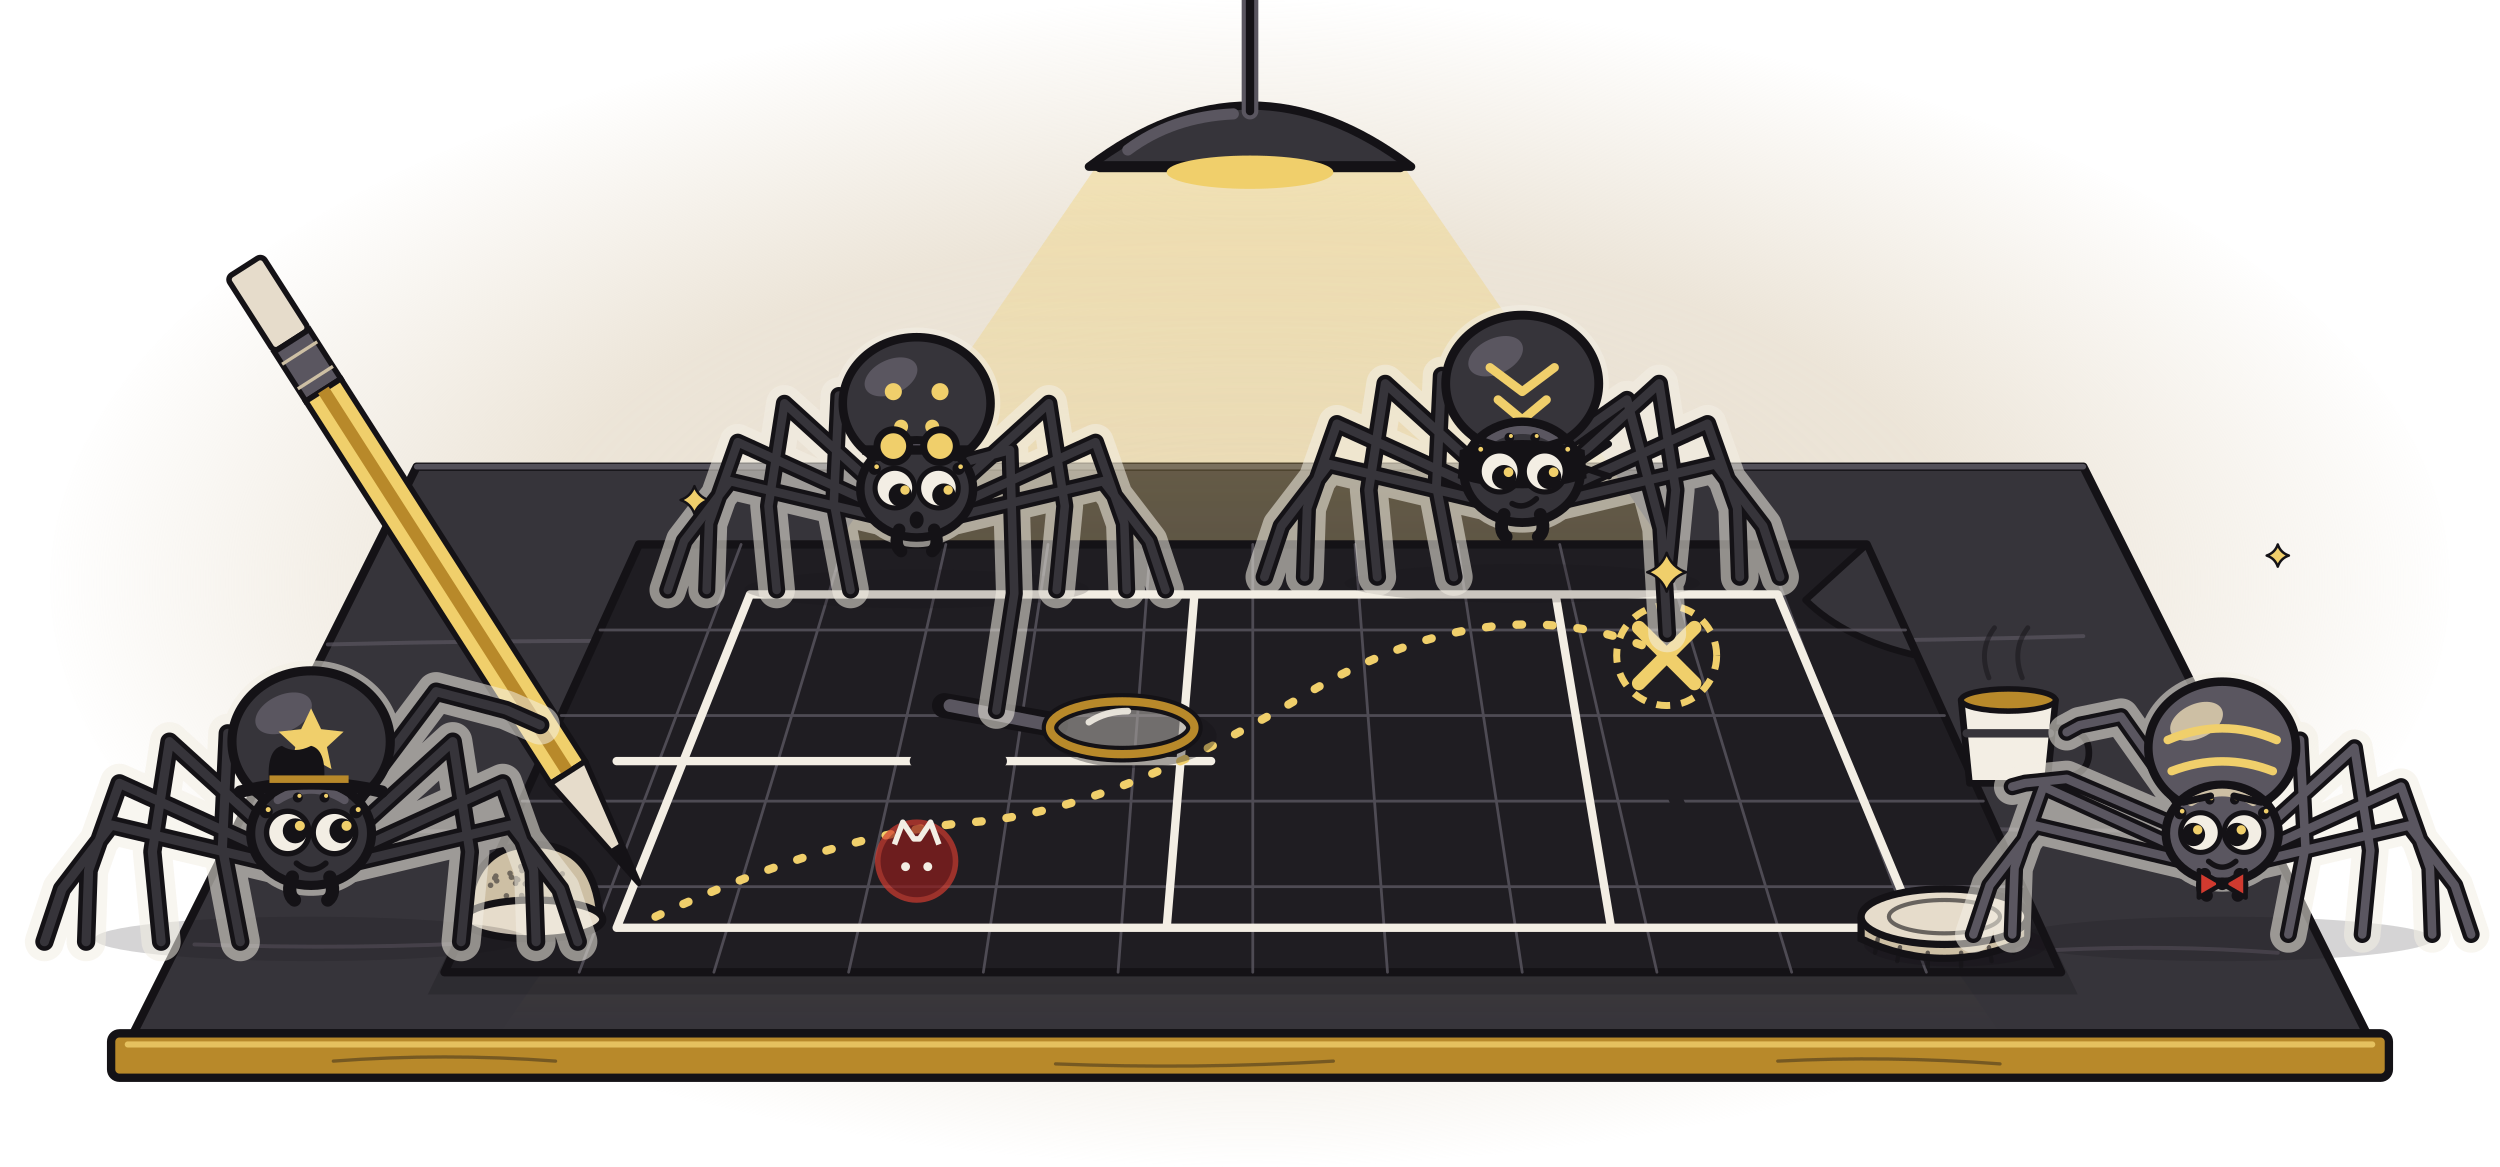
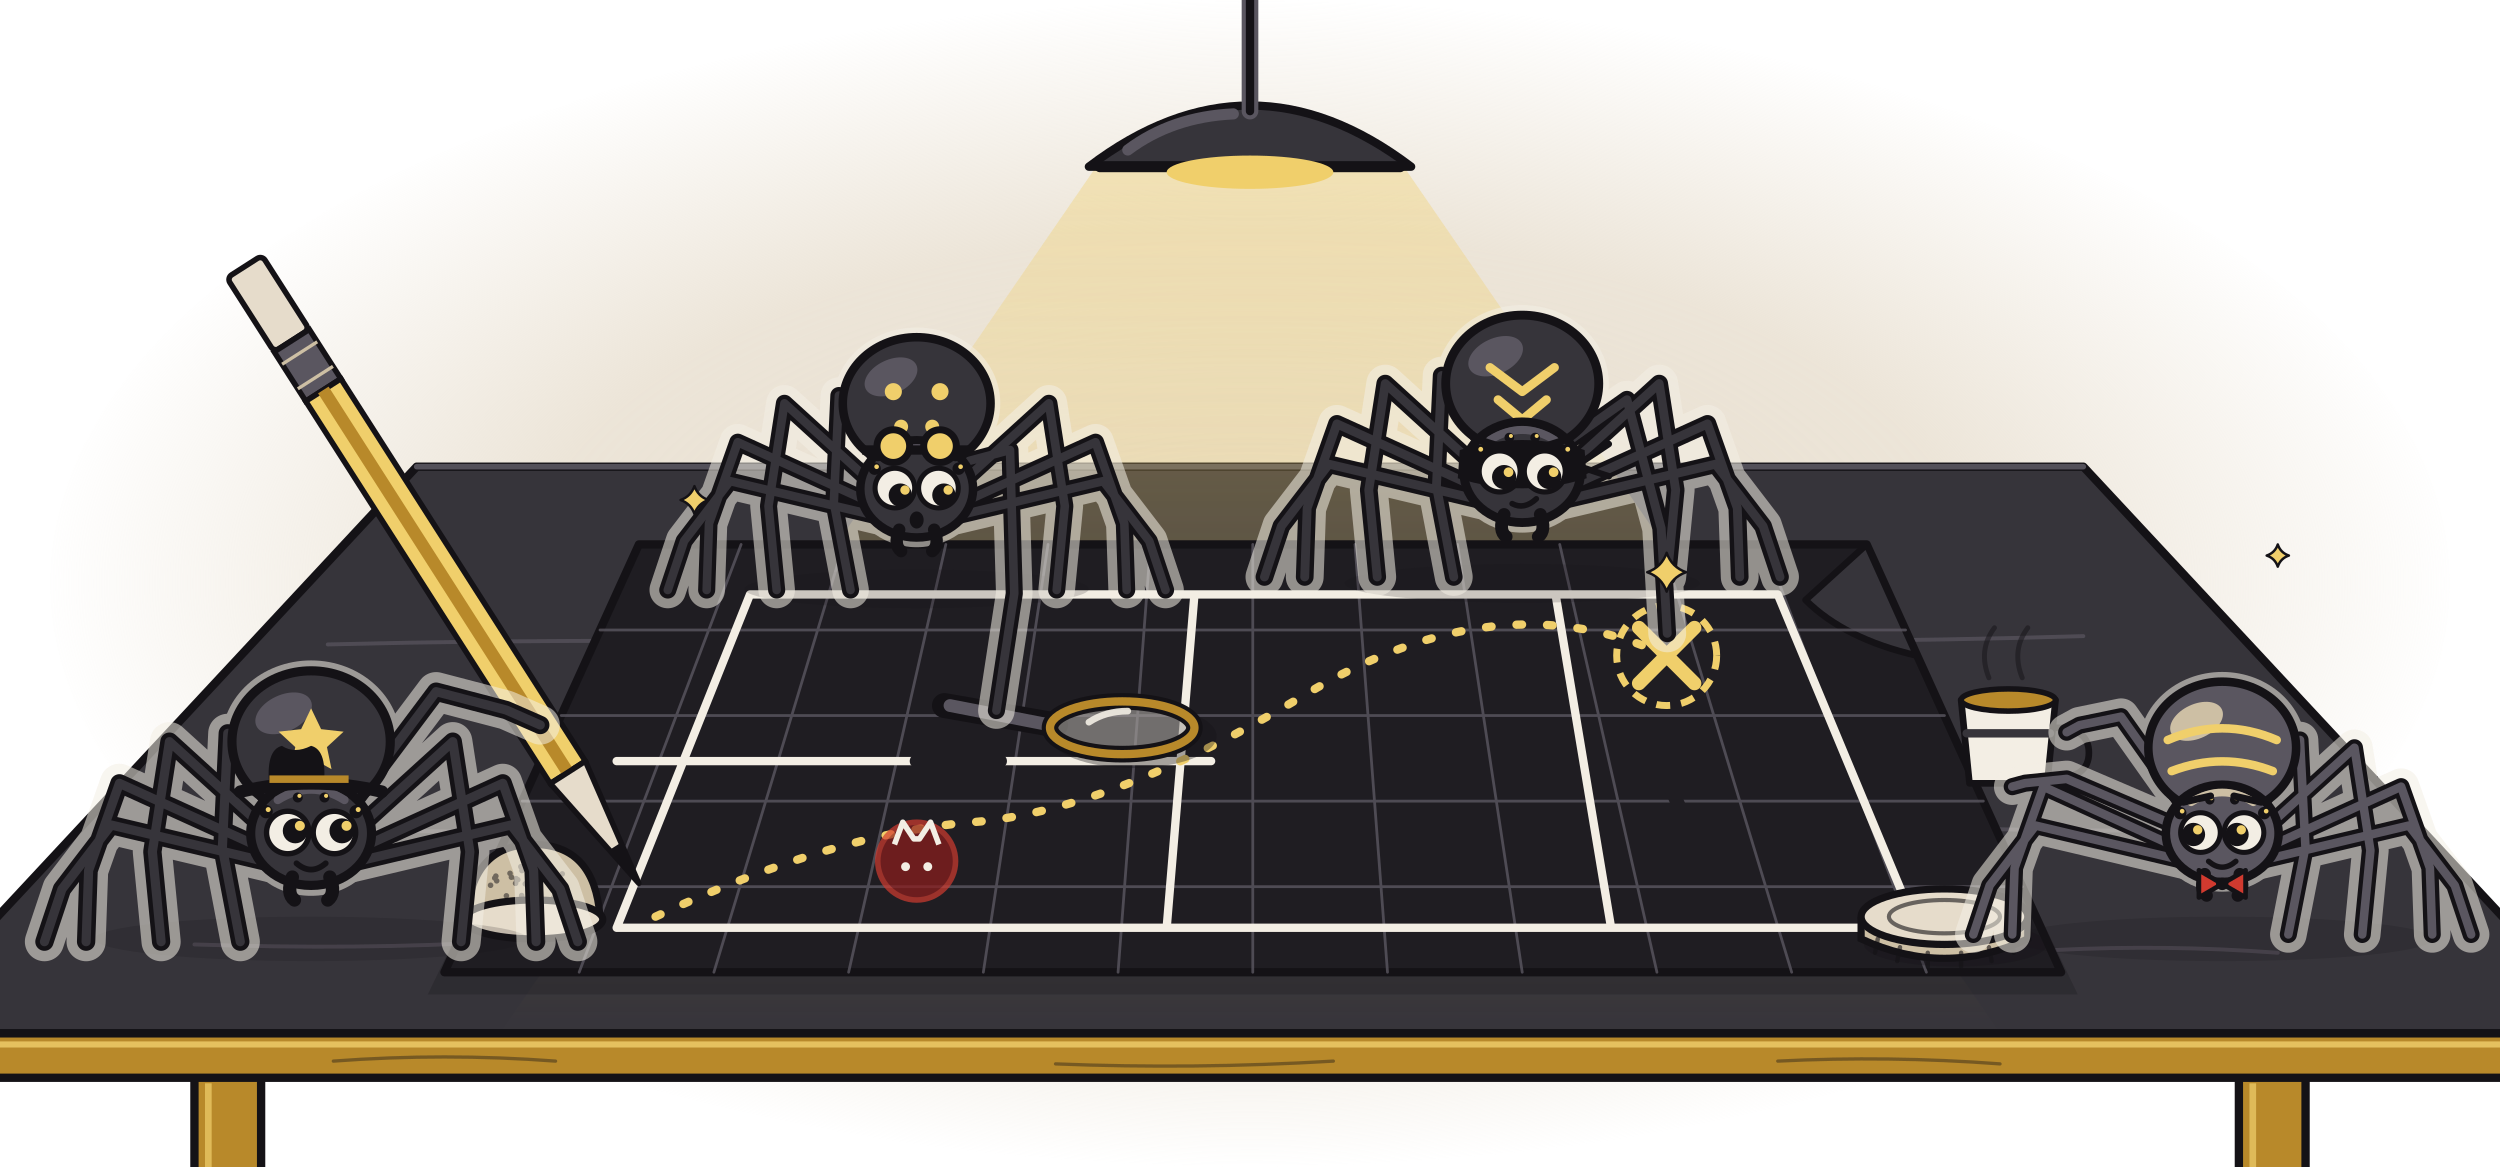
<svg xmlns="http://www.w3.org/2000/svg" viewBox="0 0 900 420" role="img" aria-label="The crew plans the job around a blueprint">
  <defs>
    <radialGradient id="p1-glow" cx="50%" cy="50%" r="50%">
      <stop offset="0" stop-color="#e6dccb" />
      <stop offset=".6" stop-color="#e6dccb" stop-opacity=".75" />
      <stop offset="1" stop-color="#e6dccb" stop-opacity="0" />
    </radialGradient>
  </defs>
  <ellipse cx="450" cy="210" rx="432" ry="210" fill="url(#p1-glow)" />
  <defs>
    <linearGradient id="p1-lamp" x1="0" y1="0" x2="0" y2="1">
      <stop offset="0" stop-color="#f0cf6b" stop-opacity=".55" />
      <stop offset="1" stop-color="#f0cf6b" stop-opacity="0" />
    </linearGradient>
  </defs>
-   <path d="M150 168H750L852 372H48Z" fill="#36343a" stroke="#141216" stroke-width="3" stroke-linejoin="round" />
+   <path d="M150 168H750L940 372H-40Z" fill="#36343a" stroke="#141216" stroke-width="3" stroke-linejoin="round" />
  <path d="M150 168H750" stroke="#5a5660" stroke-width="2" fill="none" stroke-linecap="round" stroke-linejoin="round" opacity=".9" />
  <path d="M118 232q120 -3 230 1M560 230q90 2 190 -1M84 300q70 -2 140 1M700 298q60 2 120 0M70 340q60 2 110 -1M740 342q40 -2 80 1" stroke="#5a5660" stroke-width="1.4" fill="none" stroke-linecap="round" stroke-linejoin="round" opacity=".7" />
  <path d="M396 58L180 372H720L504 58z" fill="url(#p1-lamp)" opacity=".7" />
-   <rect x="40" y="372" width="820" height="16" rx="3" fill="#b8892a" stroke="#141216" stroke-width="3" />
-   <path d="M46 376H854" stroke="#f0cf6b" stroke-width="2.2" fill="none" stroke-linecap="round" stroke-linejoin="round" opacity=".8" />
+   <rect x="70" y="380" width="24" height="50" fill="#b8892a" stroke="#141216" stroke-width="3" />
+   <path d="M75 390V430" stroke="#f0cf6b" stroke-width="2.4" opacity=".7" />
+   <rect x="806" y="380" width="24" height="50" fill="#b8892a" stroke="#141216" stroke-width="3" />
+   <path d="M811 390V430" stroke="#f0cf6b" stroke-width="2.4" opacity=".7" />
+   <rect x="-10" y="372" width="920" height="16" rx="3" fill="#b8892a" stroke="#141216" stroke-width="3" />
+   <path d="M-4 376H904" stroke="#f0cf6b" stroke-width="2.2" fill="none" stroke-linecap="round" stroke-linejoin="round" opacity=".8" />
  <path d="M120 382q40 -3 80 0M380 383q50 2 100 -1M640 382q40 -2 80 1" stroke="#141216" stroke-width="1.2" fill="none" stroke-linecap="round" stroke-linejoin="round" opacity=".4" />
  <path d="M228 204L674 204L748 358L154 358Z" fill="#141216" opacity=".25" />
  <path d="M230 196L672 196L742 350L160 350Z" fill="#1f1d22" stroke="#141216" stroke-width="3" stroke-linejoin="round" />
  <path d="M672 196l18 40q-26 -6 -40 -20z" fill="#36343a" stroke="#141216" stroke-width="2.4" stroke-linejoin="round" />
  <path d="M266.8 196L208.5 350M303.7 196L257 350M340.5 196L305.5 350M377.3 196L354 350M414.2 196L402.5 350M451 196L451 350M487.8 196L499.5 350M524.7 196L548 350M561.5 196L596.5 350M598.3 196L645 350M635.2 196L693.5 350M216 226.8L686 226.8M202 257.6L700 257.6M188 288.4L714 288.4M174 319.2L728 319.2" stroke="#5a5660" stroke-width="1" fill="none" stroke-linecap="round" stroke-linejoin="round" opacity=".8" />
  <path d="M270 214H640L690 334H222Z M430 214L420 334M222 274H436M560 214L580 334" stroke="#f3eee4" stroke-width="3" fill="none" stroke-linecap="round" stroke-linejoin="round" />
  <path d="M330 274h30M600 280l6 14" stroke="#1f1d22" stroke-width="5" fill="none" stroke-linecap="round" stroke-linejoin="round" />
  <path d="M236 330Q300 300 350 296T470 250T600 236" stroke="#f0cf6b" stroke-width="3" fill="none" stroke-linecap="round" stroke-linejoin="round" stroke-dasharray="2 9" />
  <path d="M590 226l20 20M610 226l-20 20" stroke="#f0cf6b" stroke-width="5" stroke-linecap="round" />
  <circle cx="600" cy="236" r="18" fill="none" stroke="#f0cf6b" stroke-width="2.5" stroke-dasharray="5 4" />
  <circle cx="330" cy="310" r="14" fill="#8f1d1d" opacity=".7" stroke="#d13a2f" stroke-width="2" />
  <path d="M322 304l3 -8 4 6h2l4 -6 3 8" fill="none" stroke="#f3eee4" stroke-width="2" stroke-linejoin="round" />
  <circle cx="326" cy="312" r="1.6" fill="#f3eee4" />
  <circle cx="334" cy="312" r="1.6" fill="#f3eee4" />
  <path d="M168 330q2 -26 24 -26t24 26z" fill="#cdbfa4" stroke="#141216" stroke-width="2.6" />
  <path d="M193 324.4h0.01M178.5 315.4h0.01M203.9 319.9h0.01M200 319.8h0.01M178.1 316.1h0.01M183.6 314.4h0.01M178.8 317.1h0.01M200.6 315.6h0.01M187.8 322.4h0.01M185.8 316.3h0.01M188.5 324.9h0.01M202.2 320.9h0.01M189.1 318.2h0.01M182.3 322.5h0.01M187.6 312.2h0.01M187.5 312h0.01M194.3 325.1h0.01M184.1 315.8h0.01M202.6 319.2h0.01M186.4 316.7h0.01M199.2 323.3h0.01M193.6 316.6h0.01M185.6 318h0.01M187.9 313.4h0.01M176.6 318.7h0.01M202.4 314.6h0.01M201.7 321.6h0.01M194 321.9h0.01M189.5 324.8h0.01M191.7 320.1h0.01" stroke="#141216" stroke-width="2" stroke-linecap="round" opacity="0.5" />
  <ellipse cx="192" cy="331" rx="25" ry="7" fill="#e6dccb" stroke="#141216" stroke-width="2.6" />
  <ellipse cx="704" cy="340" rx="33" ry="8" fill="#141216" opacity=".3" />
  <path d="M670 330v8q30 14 60 0v-8" fill="#cdbfa4" stroke="#141216" stroke-width="2.6" />
  <path d="M676 338l-1 5M684 341l-1 5M694 343v5M706 343v5M716 341l1 5M724 338l1 5" stroke="#141216" stroke-width="1.6" fill="none" stroke-linecap="round" stroke-linejoin="round" opacity=".6" />
  <ellipse cx="700" cy="330" rx="30" ry="10" fill="#e6dccb" stroke="#141216" stroke-width="2.6" />
  <ellipse cx="700" cy="330" rx="20" ry="6" fill="none" stroke="#141216" stroke-width="1.5" opacity=".6" />
  <ellipse cx="330" cy="212" rx="62" ry="7" fill="#141216" opacity="0.18" />
  <ellipse cx="548" cy="210" rx="64" ry="7" fill="#141216" opacity="0.18" />
  <ellipse cx="112" cy="338" rx="78" ry="8" fill="#141216" opacity="0.18" />
  <ellipse cx="800" cy="338" rx="76" ry="8" fill="#141216" opacity="0.18" />
  <ellipse cx="408" cy="265" rx="30" ry="11.5" fill="#141216" opacity=".35" />
  <path d="M380 261L340 254" stroke="#141216" stroke-width="9" fill="none" stroke-linecap="round" stroke-linejoin="round" />
  <path d="M378 261L342 254" stroke="#5a5660" stroke-width="4.6" fill="none" stroke-linecap="round" stroke-linejoin="round" />
  <ellipse cx="404" cy="262" rx="26" ry="9.5" fill="#f3eee4" fill-opacity=".4" stroke="#141216" stroke-width="6" />
  <ellipse cx="404" cy="262" rx="26" ry="9.5" fill="none" stroke="#b8892a" stroke-width="3" />
  <path d="M392 260q6 -4 14 -4" stroke="#f3eee4" stroke-width="2.4" fill="none" stroke-linecap="round" stroke-linejoin="round" opacity=".9" />
  <g transform="translate(330 176) scale(1.4 1.4)">
    <g opacity="0.55" stroke="#f3eee4" fill="#f3eee4" stroke-linecap="round" stroke-linejoin="round">
      <path d="M9 -6L24 -10L25.1 26.9L20.5 57M12 -2L34 -22L38.1 4.4L36 26M13 3L46 -12L53.4 8.9L54 26M10 7L48 -2L59.8 13.4L64 26M-9 -6L-20 -24L-21.3 3.5L-17 26M-12 -2L-34 -22L-38.1 4.4L-36 26M-13 3L-46 -12L-53.4 8.9L-54 26M-10 7L-48 -2L-59.8 13.4L-64 26" stroke-width="9.4" fill="none" />
      <ellipse cx="0" cy="-22" rx="21.5" ry="19.5" stroke-width="0" />
      <ellipse cx="0" cy="0" rx="17" ry="15" stroke-width="0" />
    </g>
    <path d="M9 -6L24 -10L25.1 26.9L20.5 57M12 -2L34 -22L38.1 4.4L36 26M13 3L46 -12L53.4 8.9L54 26M10 7L48 -2L59.8 13.4L64 26M-9 -6L-20 -24L-21.3 3.5L-17 26M-12 -2L-34 -22L-38.1 4.4L-36 26M-13 3L-46 -12L-53.4 8.9L-54 26M-10 7L-48 -2L-59.8 13.4L-64 26" stroke="#141216" stroke-width="4.4" fill="none" stroke-linecap="round" stroke-linejoin="round" />
    <path d="M9 -6L24 -10L25.1 26.9L20.5 57M12 -2L34 -22L38.1 4.4L36 26M13 3L46 -12L53.4 8.9L54 26M10 7L48 -2L59.8 13.4L64 26M-9 -6L-20 -24L-21.3 3.5L-17 26M-12 -2L-34 -22L-38.1 4.4L-36 26M-13 3L-46 -12L-53.4 8.9L-54 26M-10 7L-48 -2L-59.8 13.4L-64 26" stroke="#36343a" stroke-width="2.2" fill="none" stroke-linecap="round" stroke-linejoin="round" />
    <ellipse cx="0" cy="-22" rx="19" ry="17" fill="#36343a" stroke="#141216" stroke-width="2.2" />
    <ellipse cx="-6.6" cy="-28.8" rx="7.2" ry="4.4" fill="#5a5660" transform="rotate(-25 -6.6 -28.8)" />
    <g fill="#f0cf6b">
      <circle cx="-6" cy="-25" r="2.2" />
      <circle cx="6" cy="-25" r="2.2" />
      <circle cx="-4" cy="-16" r="1.8" />
      <circle cx="4" cy="-16" r="1.8" />
    </g>
    <ellipse cx="0" cy="0" rx="14.5" ry="12.5" fill="#36343a" stroke="#141216" stroke-width="2.2" />
    <path d="M-8 -8q8 -5 16 0" stroke="#5a5660" stroke-width="2" fill="none" stroke-linecap="round" />
    <path d="M-4.5 10.5q-1.5 4 0.5 5.5M4.5 10.5q1.5 4 -0.5 5.5" stroke="#141216" stroke-width="3.2" fill="none" stroke-linecap="round" />
    <circle cx="-10.8" cy="-5.2" r="1.6" fill="#141216" />
    <circle cx="-10.3" cy="-5.7" r="0.6" fill="#f0cf6b" />
    <circle cx="10.8" cy="-5.2" r="1.6" fill="#141216" />
    <circle cx="11.3" cy="-5.7" r="0.6" fill="#f0cf6b" />
    <circle cx="-3.2" cy="-8.6" r="1.2" fill="#141216" />
    <circle cx="-2.8" cy="-9" r="0.5" fill="#f0cf6b" />
    <circle cx="3.2" cy="-8.6" r="1.2" fill="#141216" />
    <circle cx="3.6" cy="-9" r="0.5" fill="#f0cf6b" />
    <circle cx="-5.6" cy="-0.2" r="5.1" fill="#f3eee4" stroke="#141216" stroke-width="1.3" />
    <circle cx="-4.2" cy="1.6" r="3" fill="#141216" />
    <circle cx="-3" cy="0.3" r="1.2" fill="#f0cf6b" />
    <circle cx="5.6" cy="-0.2" r="5.1" fill="#f3eee4" stroke="#141216" stroke-width="1.3" />
    <circle cx="7" cy="1.6" r="3" fill="#141216" />
    <circle cx="8.1" cy="0.3" r="1.2" fill="#f0cf6b" />
    <path d="M-10 -8l7 -1.6M10 -8l-7 -1.6" stroke="#141216" stroke-width="1.8" stroke-linecap="round" />
    <ellipse cx="0" cy="8" rx="1.8" ry="2.2" fill="#141216" />
    <path d="M-14 -10h28" stroke="#141216" stroke-width="2.4" />
    <circle cx="-6" cy="-11" r="4.2" fill="#f0cf6b" stroke="#141216" stroke-width="1.8" />
    <circle cx="6" cy="-11" r="4.2" fill="#f0cf6b" stroke="#141216" stroke-width="1.8" />
  </g>
  <g transform="translate(548 170) scale(1.45 1.45)">
    <g opacity="0.55" stroke="#f3eee4" fill="#f3eee4" stroke-linecap="round" stroke-linejoin="round">
      <path d="M9 -6L26 -18L34.5 13.9L36 40M12 -2L34 -22L38.1 4.4L36 26M13 3L46 -12L53.4 8.9L54 26M10 7L48 -2L59.8 13.4L64 26M-9 -6L-20 -24L-21.3 3.5L-17 26M-12 -2L-34 -22L-38.1 4.4L-36 26M-13 3L-46 -12L-53.4 8.9L-54 26M-10 7L-48 -2L-59.8 13.4L-64 26" stroke-width="9.4" fill="none" />
      <ellipse cx="0" cy="-22" rx="21.5" ry="19.5" stroke-width="0" />
      <ellipse cx="0" cy="0" rx="17" ry="15" stroke-width="0" />
    </g>
    <path d="M9 -6L26 -18L34.5 13.9L36 40M12 -2L34 -22L38.1 4.4L36 26M13 3L46 -12L53.4 8.9L54 26M10 7L48 -2L59.8 13.4L64 26M-9 -6L-20 -24L-21.3 3.5L-17 26M-12 -2L-34 -22L-38.1 4.4L-36 26M-13 3L-46 -12L-53.4 8.9L-54 26M-10 7L-48 -2L-59.8 13.4L-64 26" stroke="#141216" stroke-width="4.4" fill="none" stroke-linecap="round" stroke-linejoin="round" />
    <path d="M9 -6L26 -18L34.5 13.9L36 40M12 -2L34 -22L38.1 4.4L36 26M13 3L46 -12L53.4 8.9L54 26M10 7L48 -2L59.8 13.4L64 26M-9 -6L-20 -24L-21.3 3.5L-17 26M-12 -2L-34 -22L-38.1 4.4L-36 26M-13 3L-46 -12L-53.4 8.9L-54 26M-10 7L-48 -2L-59.8 13.4L-64 26" stroke="#36343a" stroke-width="2.2" fill="none" stroke-linecap="round" stroke-linejoin="round" />
    <ellipse cx="0" cy="-22" rx="19" ry="17" fill="#36343a" stroke="#141216" stroke-width="2.2" />
    <ellipse cx="-6.6" cy="-28.8" rx="7.2" ry="4.4" fill="#5a5660" transform="rotate(-25 -6.6 -28.8)" />
    <path d="M-8 -26l8 6 8-6M-6 -18l6 5 6-5" stroke="#f0cf6b" stroke-width="2.2" fill="none" stroke-linecap="round" stroke-linejoin="round" />
    <ellipse cx="0" cy="0" rx="14.5" ry="12.5" fill="#36343a" stroke="#141216" stroke-width="2.2" />
    <path d="M-8 -8q8 -5 16 0" stroke="#5a5660" stroke-width="2" fill="none" stroke-linecap="round" />
    <path d="M-4.5 10.5q-1.5 4 0.5 5.5M4.5 10.5q1.5 4 -0.5 5.5" stroke="#141216" stroke-width="3.2" fill="none" stroke-linecap="round" />
    <path d="M-15.5 -5.5q15.5 -5 31 0l0.5 7q-16 5 -32 0z" fill="#141216" />
    <path d="M15.5 -3l6 -4M15.5 -1l6 2" stroke="#141216" stroke-width="1.6" stroke-linecap="round" />
    <circle cx="-10.8" cy="-5.2" r="1.6" fill="#141216" />
    <circle cx="-10.3" cy="-5.7" r="0.6" fill="#f0cf6b" />
    <circle cx="10.8" cy="-5.2" r="1.6" fill="#141216" />
    <circle cx="11.3" cy="-5.7" r="0.6" fill="#f0cf6b" />
    <circle cx="-3.2" cy="-8.6" r="1.2" fill="#141216" />
    <circle cx="-2.8" cy="-9" r="0.5" fill="#f0cf6b" />
    <circle cx="3.2" cy="-8.6" r="1.2" fill="#141216" />
    <circle cx="3.6" cy="-9" r="0.5" fill="#f0cf6b" />
    <circle cx="-5.6" cy="-0.2" r="5.1" fill="#f3eee4" stroke="#141216" stroke-width="1.3" />
    <circle cx="-4.5" cy="1.2" r="3" fill="#141216" />
    <circle cx="-3.4" cy="0" r="1.2" fill="#f0cf6b" />
    <circle cx="5.6" cy="-0.2" r="5.1" fill="#f3eee4" stroke="#141216" stroke-width="1.3" />
    <circle cx="6.7" cy="1.2" r="3" fill="#141216" />
    <circle cx="7.8" cy="0" r="1.2" fill="#f0cf6b" />
    <path d="M-10 -7.8l7 2.2M10 -7.8l-7 2.2" stroke="#141216" stroke-width="1.8" stroke-linecap="round" />
    <path d="M-2.5 7.8q3 1.6 6-1.2" stroke="#141216" stroke-width="1.4" fill="none" stroke-linecap="round" />
  </g>
  <g transform="translate(88 96) rotate(57.4)">
    <rect x="0" y="-7.5" width="31.6" height="15" rx="2" fill="#e6dccb" stroke="#141216" stroke-width="2" />
    <rect x="31.6" y="-7.5" width="21.1" height="15" fill="#5a5660" stroke="#141216" stroke-width="2" />
    <path d="M36.9 -7.5v15M47.4 -7.5v15" stroke="#cdbfa4" stroke-width="1.2" />
    <rect x="52.7" y="-7.5" width="163.4" height="15" fill="#f0cf6b" stroke="#141216" stroke-width="2" />
    <path d="M52.7 0H216.1" stroke="#b8892a" stroke-width="4.5" />
    <path d="M216.1 -7.5L263.5 0L216.1 7.5z" fill="#e6dccb" stroke="#141216" stroke-width="2" stroke-linejoin="round" />
    <path d="M247.7 -2.4L263.5 0L247.7 2.4z" fill="#141216" />
  </g>
  <g transform="translate(112 300) scale(1.5 1.5)">
    <g opacity="0.55" stroke="#f3eee4" fill="#f3eee4" stroke-linecap="round" stroke-linejoin="round">
      <path d="M9 -6L30 -34L46.8 -29.6L55 -26M12 -2L34 -22L38.1 4.4L36 26M13 3L46 -12L53.4 8.9L54 26M10 7L48 -2L59.8 13.4L64 26M-9 -6L-20 -24L-21.3 3.5L-17 26M-12 -2L-34 -22L-38.1 4.4L-36 26M-13 3L-46 -12L-53.4 8.9L-54 26M-10 7L-48 -2L-59.8 13.4L-64 26" stroke-width="9.4" fill="none" />
      <ellipse cx="0" cy="-22" rx="21.5" ry="19.5" stroke-width="0" />
      <ellipse cx="0" cy="0" rx="17" ry="15" stroke-width="0" />
    </g>
    <path d="M9 -6L30 -34L46.8 -29.6L55 -26M12 -2L34 -22L38.1 4.4L36 26M13 3L46 -12L53.4 8.9L54 26M10 7L48 -2L59.8 13.4L64 26M-9 -6L-20 -24L-21.3 3.5L-17 26M-12 -2L-34 -22L-38.1 4.4L-36 26M-13 3L-46 -12L-53.4 8.9L-54 26M-10 7L-48 -2L-59.8 13.4L-64 26" stroke="#141216" stroke-width="4.4" fill="none" stroke-linecap="round" stroke-linejoin="round" />
    <path d="M9 -6L30 -34L46.8 -29.6L55 -26M12 -2L34 -22L38.1 4.4L36 26M13 3L46 -12L53.4 8.9L54 26M10 7L48 -2L59.8 13.4L64 26M-9 -6L-20 -24L-21.3 3.5L-17 26M-12 -2L-34 -22L-38.1 4.4L-36 26M-13 3L-46 -12L-53.4 8.9L-54 26M-10 7L-48 -2L-59.8 13.4L-64 26" stroke="#36343a" stroke-width="2.2" fill="none" stroke-linecap="round" stroke-linejoin="round" />
    <ellipse cx="0" cy="-22" rx="19" ry="17" fill="#36343a" stroke="#141216" stroke-width="2.2" />
    <ellipse cx="-6.6" cy="-28.8" rx="7.2" ry="4.4" fill="#5a5660" transform="rotate(-25 -6.6 -28.8)" />
    <path d="M0 -30l2.4 5 5.4.6-4 3.7 1.1 5.3-4.9-2.7-4.9 2.7 1.1-5.3-4-3.7 5.4-.6z" fill="#f0cf6b" />
    <ellipse cx="0" cy="0" rx="14.5" ry="12.5" fill="#36343a" stroke="#141216" stroke-width="2.2" />
    <path d="M-8 -8q8 -5 16 0" stroke="#5a5660" stroke-width="2" fill="none" stroke-linecap="round" />
    <path d="M-4.5 10.5q-1.5 4 0.5 5.5M4.5 10.5q1.5 4 -0.5 5.5" stroke="#141216" stroke-width="3.2" fill="none" stroke-linecap="round" />
    <circle cx="-10.8" cy="-5.2" r="1.6" fill="#141216" />
    <circle cx="-10.3" cy="-5.7" r="0.6" fill="#f0cf6b" />
    <circle cx="10.8" cy="-5.2" r="1.6" fill="#141216" />
    <circle cx="11.3" cy="-5.7" r="0.6" fill="#f0cf6b" />
    <circle cx="-3.2" cy="-8.6" r="1.2" fill="#141216" />
    <circle cx="-2.8" cy="-9" r="0.5" fill="#f0cf6b" />
    <circle cx="3.2" cy="-8.6" r="1.2" fill="#141216" />
    <circle cx="3.6" cy="-9" r="0.5" fill="#f0cf6b" />
    <circle cx="-5.6" cy="-0.2" r="5.1" fill="#f3eee4" stroke="#141216" stroke-width="1.3" />
    <circle cx="-3.8" cy="-0.6" r="3" fill="#141216" />
    <circle cx="-2.7" cy="-1.8" r="1.2" fill="#f0cf6b" />
    <circle cx="5.6" cy="-0.2" r="5.1" fill="#f3eee4" stroke="#141216" stroke-width="1.3" />
    <circle cx="7.4" cy="-0.6" r="3" fill="#141216" />
    <circle cx="8.5" cy="-1.8" r="1.2" fill="#f0cf6b" />
    <path d="M-3.5 7.2q3.5 3 7 0" stroke="#141216" stroke-width="1.4" fill="none" stroke-linecap="round" />
    <path d="M-17 -10q17 -4 34 0" stroke="#141216" stroke-width="3" fill="none" stroke-linecap="round" />
    <path d="M-10 -11q-1 -9 3 -10q3 2 7 0q4 1 3 10z" fill="#141216" />
    <path d="M-10 -13h19" stroke="#b8892a" stroke-width="1.8" />
  </g>
  <path d="M740 262q12 0 12 9t-12 9" fill="none" stroke="#141216" stroke-width="2.4" />
  <path d="M706 252h34l-3 30h-28z" fill="#f3eee4" stroke="#141216" stroke-width="2.4" stroke-linejoin="round" />
  <ellipse cx="723" cy="252" rx="17" ry="4" fill="#b8892a" stroke="#141216" stroke-width="2" />
  <path d="M708 264h30" stroke="#36343a" stroke-width="3" fill="none" stroke-linecap="round" stroke-linejoin="round" />
  <path d="M716 244q-4 -10 2 -18M728 244q-4 -10 2 -18" stroke="#141216" stroke-width="1.8" fill="none" stroke-linecap="round" stroke-linejoin="round" opacity=".5" />
  <g transform="translate(800 300) scale(1.4 1.4)">
    <g opacity="0.55" stroke="#f3eee4" fill="#f3eee4" stroke-linecap="round" stroke-linejoin="round">
      <path d="M9 -6L20 -24L21.4 3.5L17 26M12 -2L34 -22L38.1 4.4L36 26M13 3L46 -12L53.4 8.9L54 26M10 7L48 -2L59.8 13.4L64 26M-9 -6L-26 -30L-36.7 -27.8L-40 -26M-12 -2L-40 -14L-50.7 -12.9L-54 -12M-13 3L-46 -12L-53.4 8.9L-54 26M-10 7L-48 -2L-59.8 13.4L-64 26" stroke-width="9.4" fill="none" />
      <ellipse cx="0" cy="-22" rx="21.5" ry="19.5" stroke-width="0" />
      <ellipse cx="0" cy="0" rx="17" ry="15" stroke-width="0" />
    </g>
    <path d="M9 -6L20 -24L21.4 3.5L17 26M12 -2L34 -22L38.1 4.4L36 26M13 3L46 -12L53.4 8.9L54 26M10 7L48 -2L59.8 13.4L64 26M-9 -6L-26 -30L-36.7 -27.8L-40 -26M-12 -2L-40 -14L-50.7 -12.9L-54 -12M-13 3L-46 -12L-53.4 8.9L-54 26M-10 7L-48 -2L-59.8 13.4L-64 26" stroke="#141216" stroke-width="4.4" fill="none" stroke-linecap="round" stroke-linejoin="round" />
    <path d="M9 -6L20 -24L21.4 3.5L17 26M12 -2L34 -22L38.1 4.4L36 26M13 3L46 -12L53.4 8.9L54 26M10 7L48 -2L59.8 13.4L64 26M-9 -6L-26 -30L-36.7 -27.8L-40 -26M-12 -2L-40 -14L-50.7 -12.9L-54 -12M-13 3L-46 -12L-53.4 8.9L-54 26M-10 7L-48 -2L-59.8 13.4L-64 26" stroke="#5a5660" stroke-width="2.2" fill="none" stroke-linecap="round" stroke-linejoin="round" />
    <ellipse cx="0" cy="-22" rx="19" ry="17" fill="#5a5660" stroke="#141216" stroke-width="2.2" />
    <ellipse cx="-6.6" cy="-28.8" rx="7.2" ry="4.4" fill="#cdbfa4" transform="rotate(-25 -6.6 -28.8)" />
    <path d="M-14 -24q14 -6 28 0M-13 -16q13 -5 26 0" stroke="#f0cf6b" stroke-width="2.2" fill="none" stroke-linecap="round" />
    <ellipse cx="0" cy="0" rx="14.5" ry="12.5" fill="#5a5660" stroke="#141216" stroke-width="2.2" />
    <path d="M-8 -8q8 -5 16 0" stroke="#cdbfa4" stroke-width="2" fill="none" stroke-linecap="round" />
    <path d="M-4.5 10.5q-1.5 4 0.5 5.5M4.5 10.5q1.5 4 -0.5 5.5" stroke="#141216" stroke-width="3.2" fill="none" stroke-linecap="round" />
    <circle cx="-10.8" cy="-5.2" r="1.6" fill="#141216" />
    <circle cx="-10.3" cy="-5.7" r="0.6" fill="#f0cf6b" />
    <circle cx="10.8" cy="-5.2" r="1.6" fill="#141216" />
    <circle cx="11.3" cy="-5.7" r="0.6" fill="#f0cf6b" />
    <circle cx="-3.2" cy="-8.6" r="1.2" fill="#141216" />
    <circle cx="-2.8" cy="-9" r="0.5" fill="#f0cf6b" />
    <circle cx="3.2" cy="-8.6" r="1.2" fill="#141216" />
    <circle cx="3.6" cy="-9" r="0.5" fill="#f0cf6b" />
    <circle cx="-5.6" cy="-0.2" r="5.1" fill="#f3eee4" stroke="#141216" stroke-width="1.3" />
    <circle cx="-7.4" cy="0.3" r="3" fill="#141216" />
    <circle cx="-6.3" cy="-0.9" r="1.2" fill="#f0cf6b" />
    <circle cx="5.6" cy="-0.2" r="5.1" fill="#f3eee4" stroke="#141216" stroke-width="1.3" />
    <circle cx="3.8" cy="0.3" r="3" fill="#141216" />
    <circle cx="4.9" cy="-0.9" r="1.2" fill="#f0cf6b" />
    <path d="M-10 -8l7 -1.6M10 -8l-7 -1.6" stroke="#141216" stroke-width="1.8" stroke-linecap="round" />
    <path d="M-3.5 7.2q3.5 3 7 0" stroke="#141216" stroke-width="1.4" fill="none" stroke-linecap="round" />
    <path d="M0 13l-6 -3.5v7zM0 13l6 -3.5v7z" fill="#d13a2f" stroke="#141216" stroke-width="1.2" stroke-linejoin="round" />
    <circle cx="0" cy="13" r="1.6" fill="#141216" />
  </g>
  <path d="M392 60q58 -44 116 0z" fill="#36343a" stroke="#141216" stroke-width="3" stroke-linejoin="round" />
  <path d="M406 54q16 -12 38 -13" stroke="#5a5660" stroke-width="4" fill="none" stroke-linecap="round" />
  <path d="M396 60h108" stroke="#141216" stroke-width="4" stroke-linecap="round" />
  <ellipse cx="450" cy="62" rx="30" ry="6" fill="#f0cf6b" />
  <path d="M450 40V0" stroke="#5a5660" stroke-width="6" fill="none" stroke-linecap="round" stroke-linejoin="round" />
  <path d="M450 40V0" stroke="#141216" stroke-width="3" fill="none" stroke-linecap="round" stroke-linejoin="round" />
  <path d="M600 199Q601.8 204.2 607 206Q601.8 207.8 600 213Q598.2 207.8 593 206Q598.2 204.2 600 199z" fill="#f0cf6b" stroke="#141216" stroke-width="0.9" stroke-linejoin="round" />
  <path d="M250 175Q251.3 178.7 255 180Q251.3 181.3 250 185Q248.7 181.3 245 180Q248.7 178.7 250 175z" fill="#f0cf6b" stroke="#141216" stroke-width="0.9" stroke-linejoin="round" />
  <path d="M820 196Q821 199 824 200Q821 201 820 204Q819 201 816 200Q819 199 820 196z" fill="#f0cf6b" stroke="#141216" stroke-width="0.9" stroke-linejoin="round" />
</svg>
